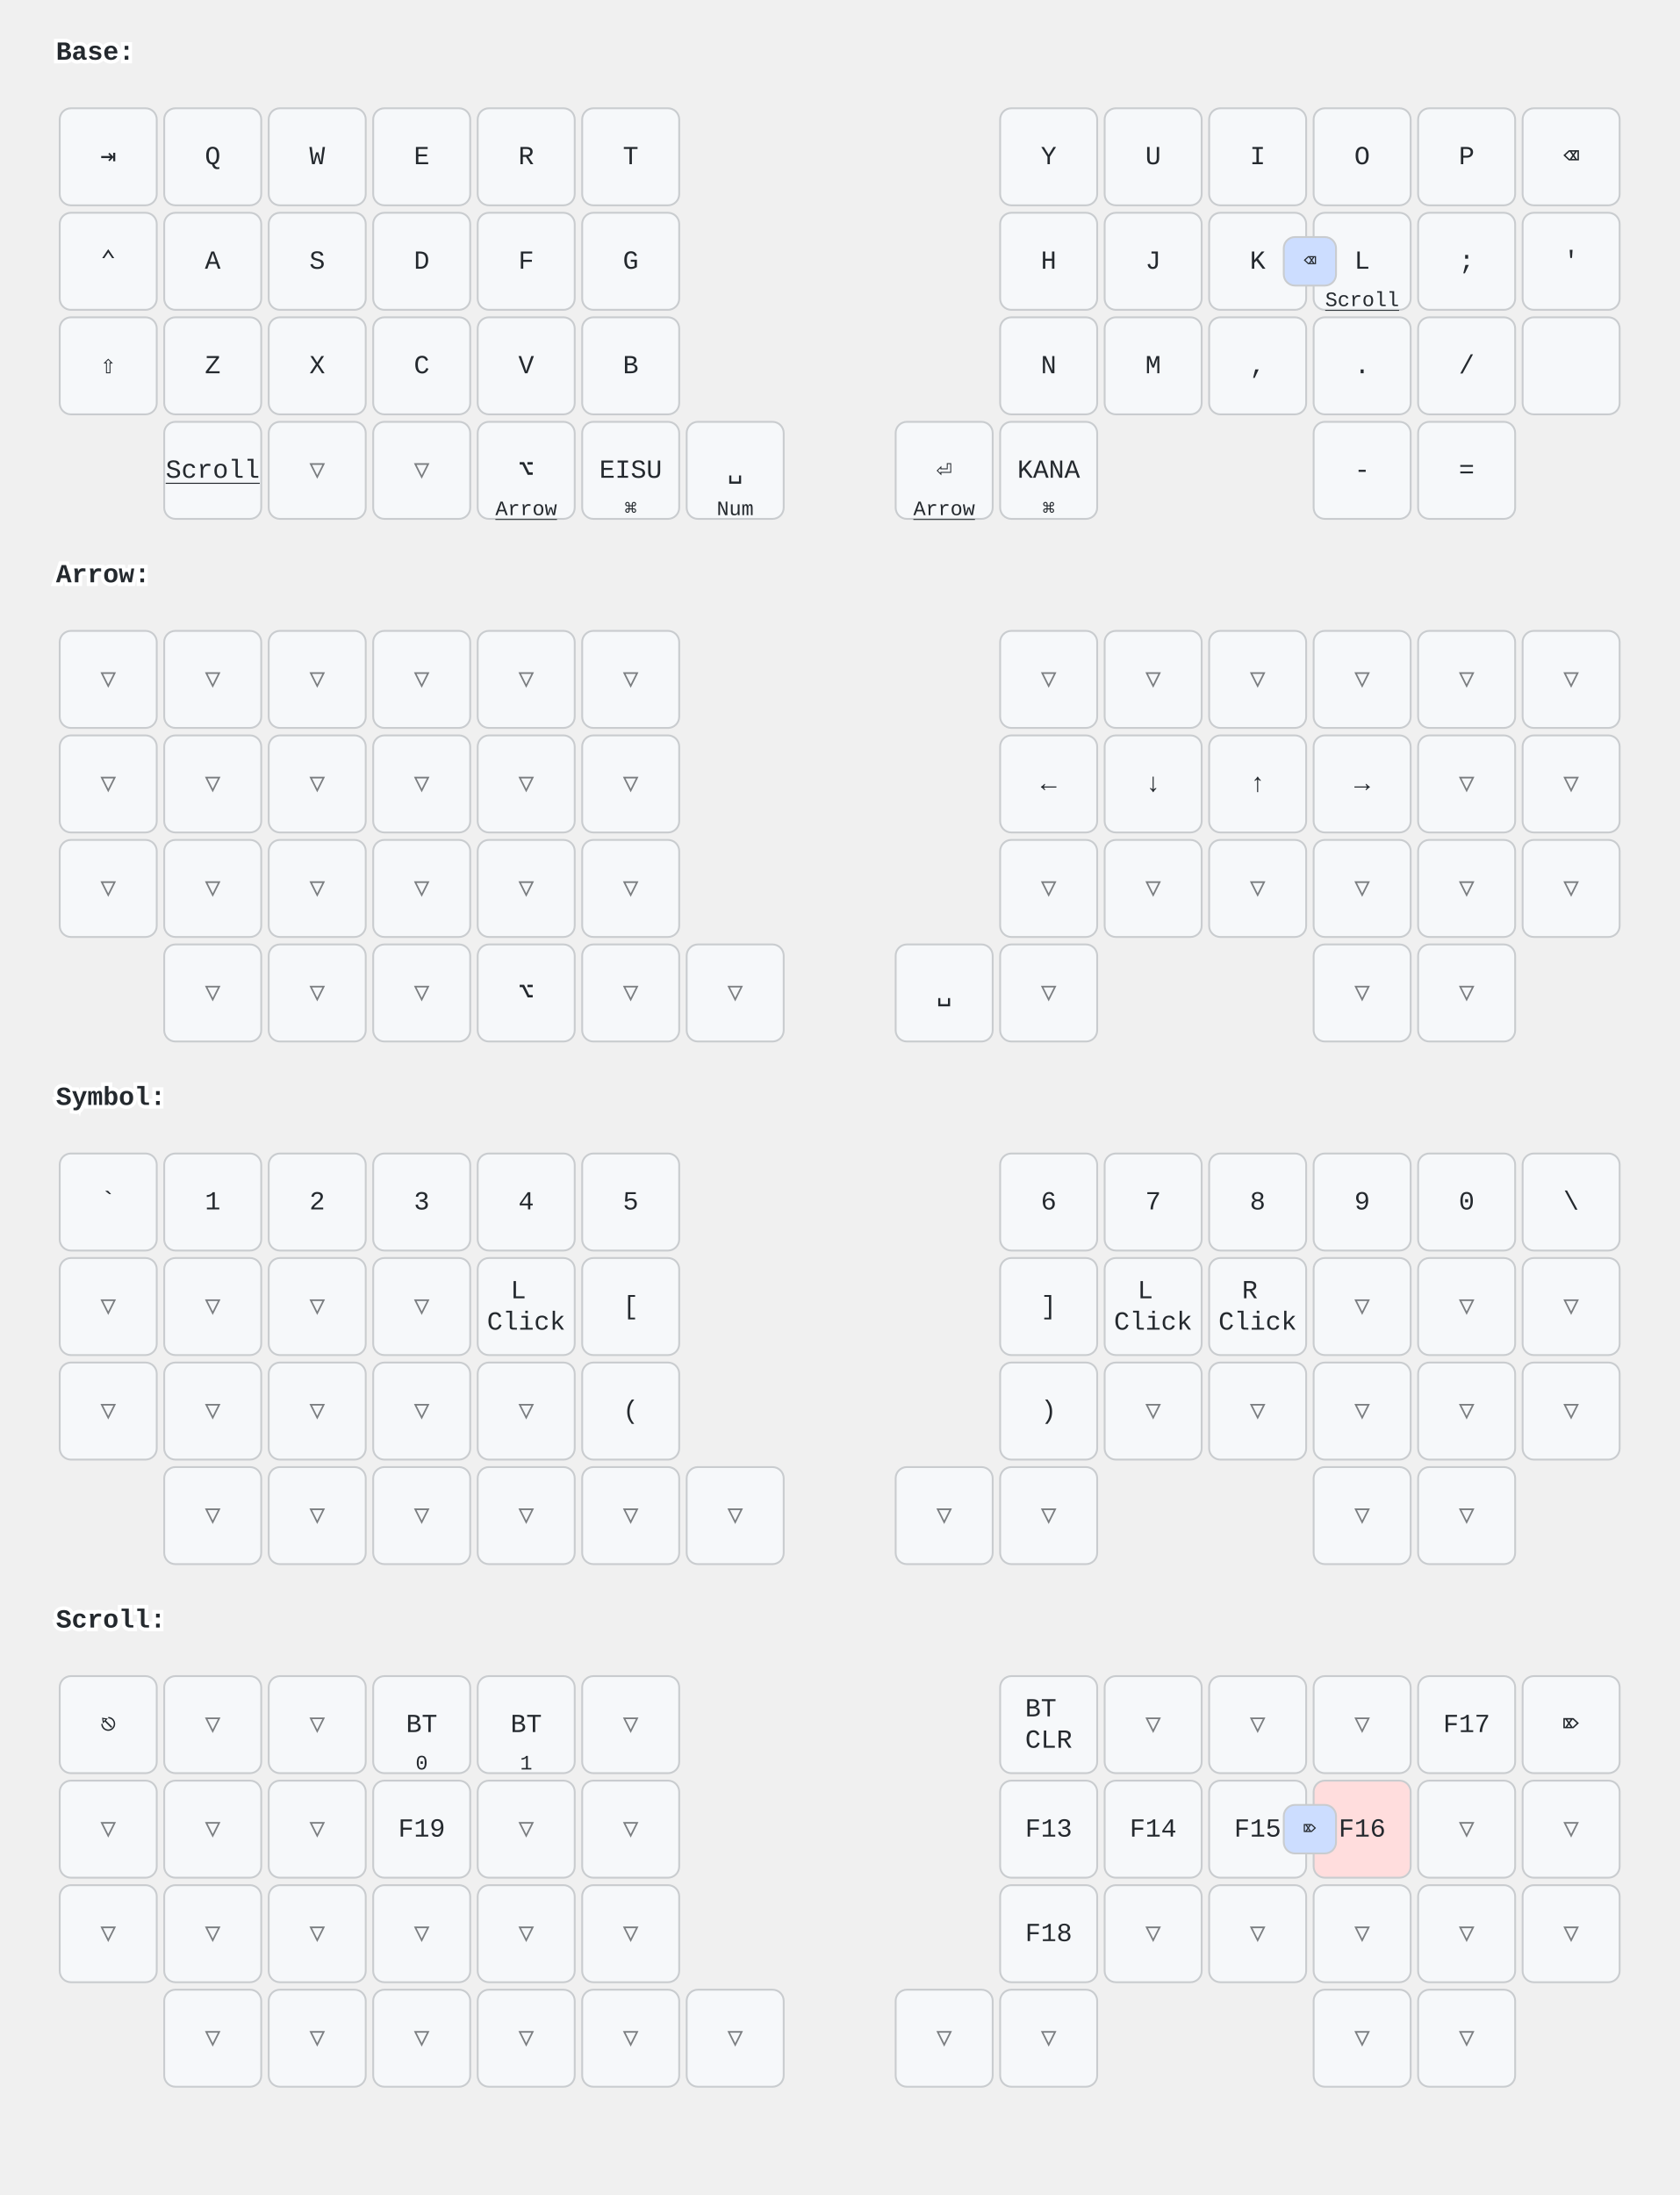
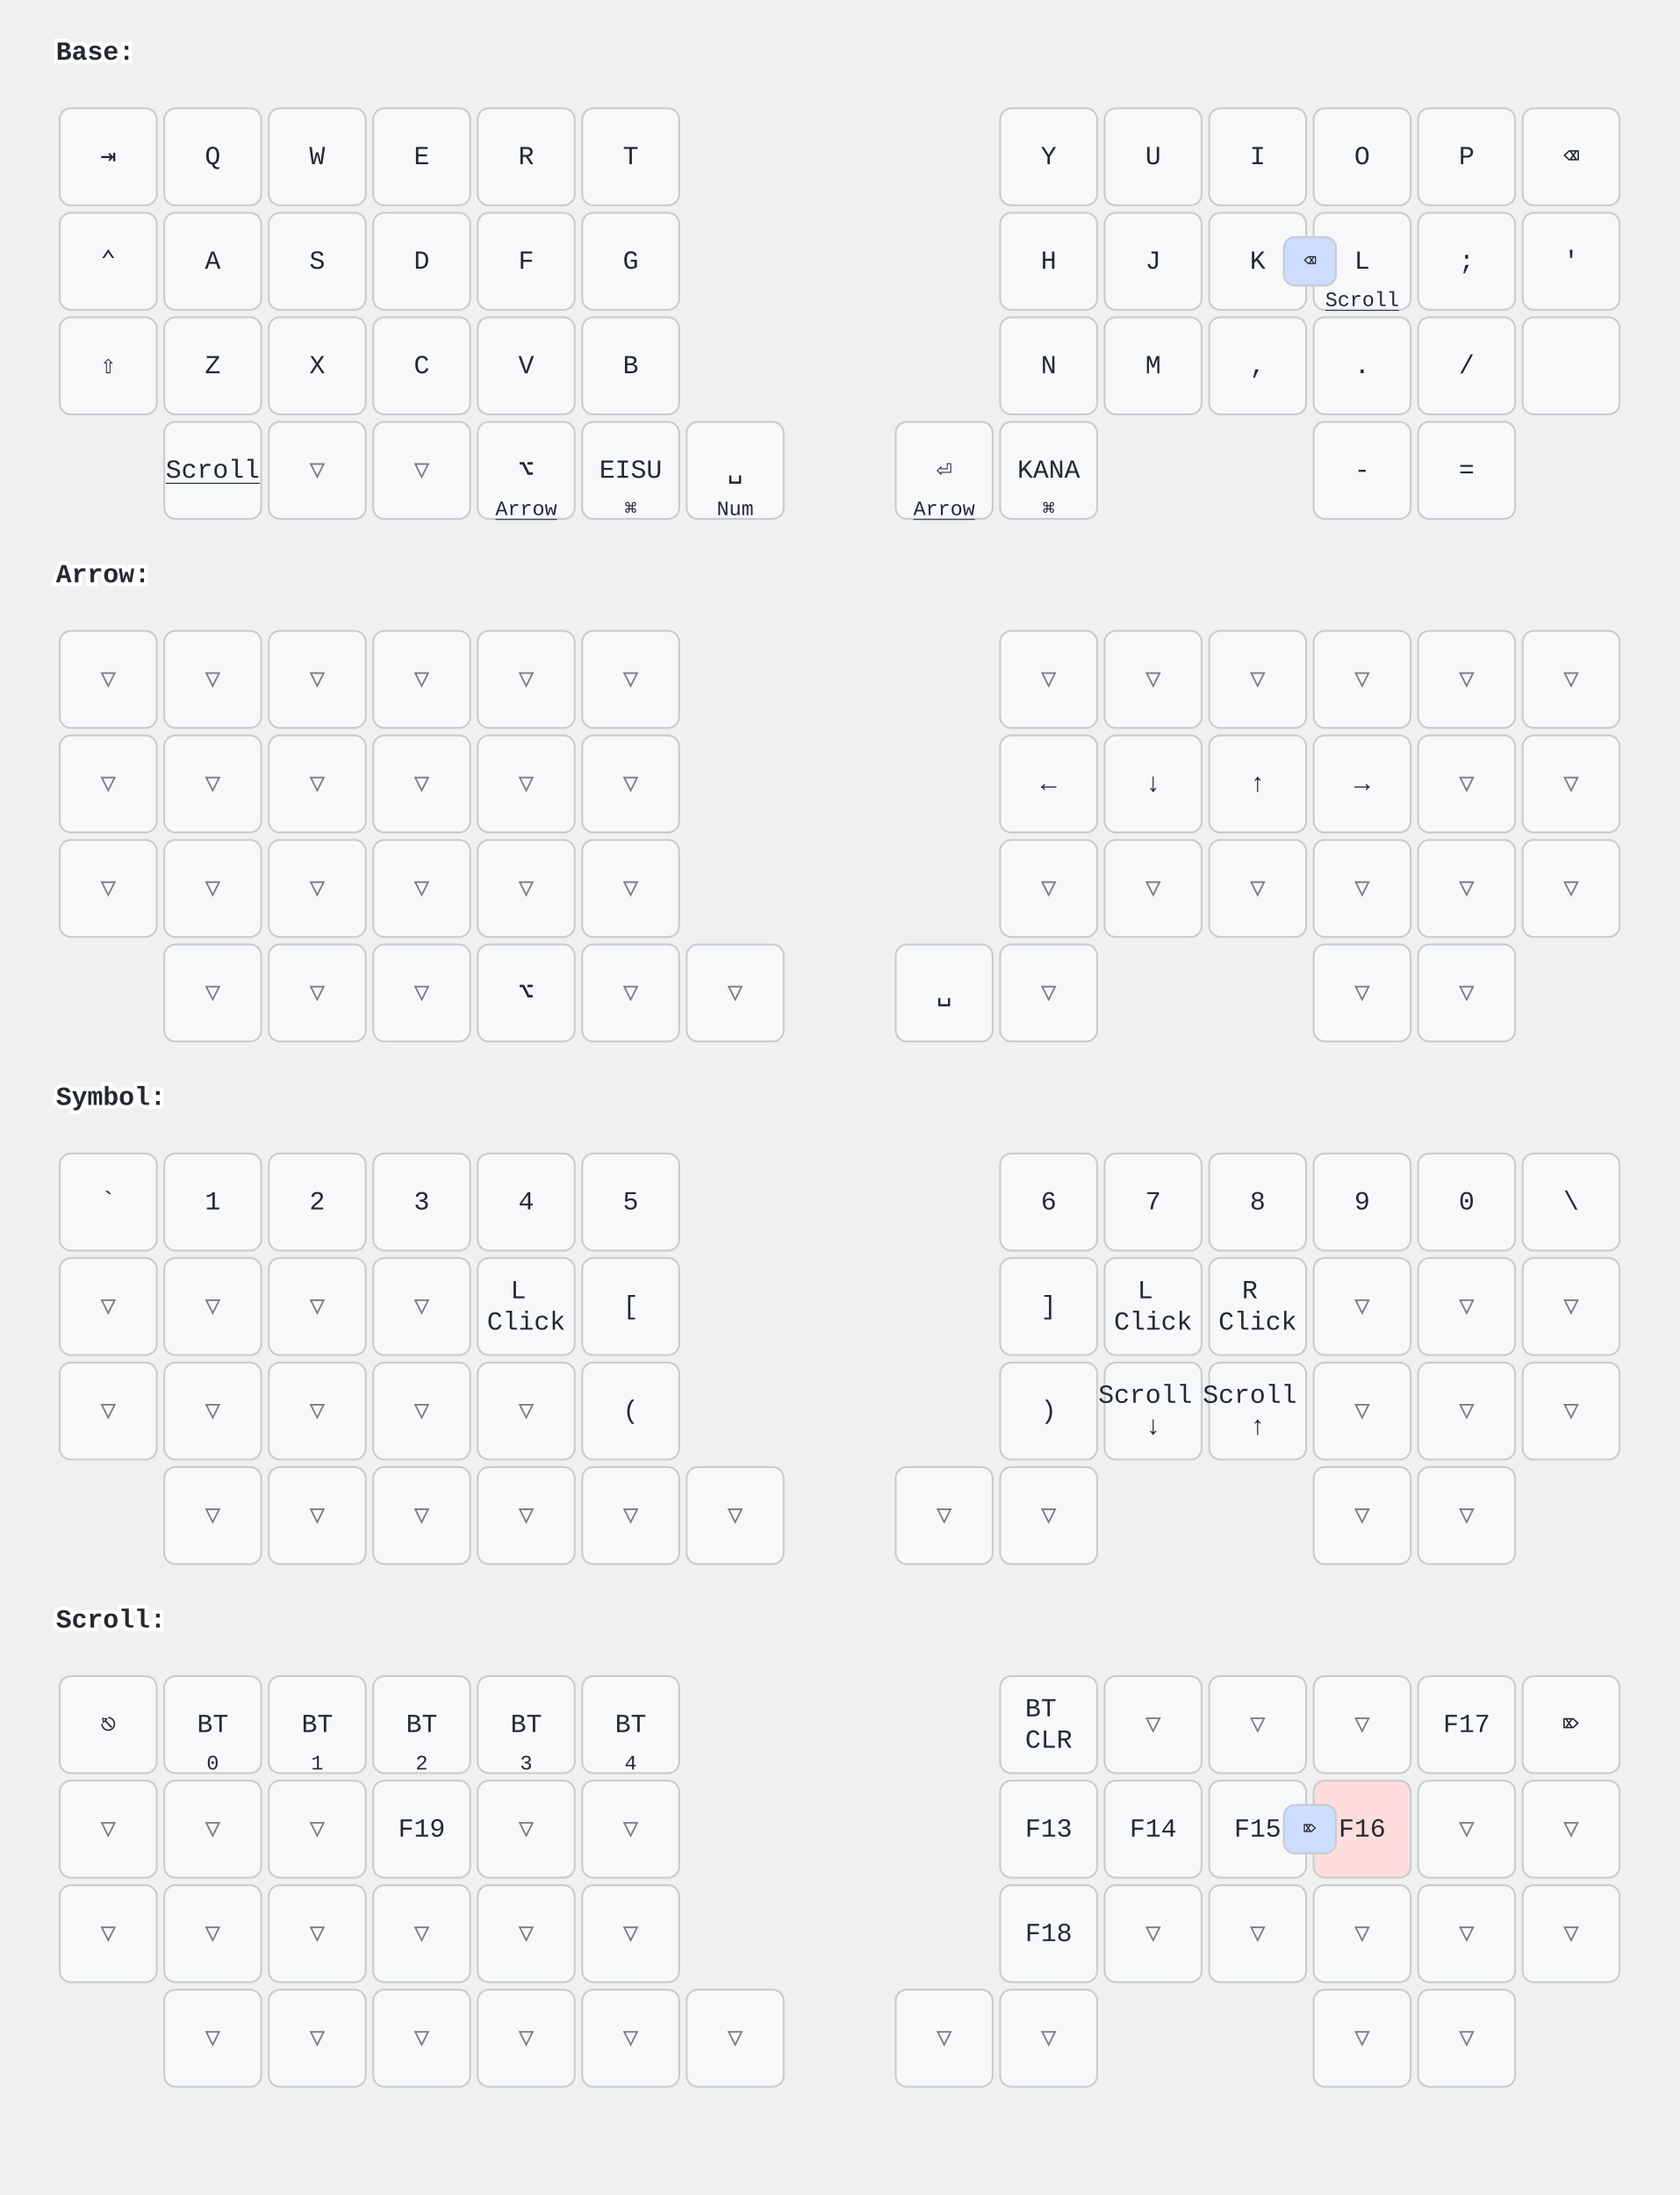
<svg xmlns="http://www.w3.org/2000/svg" width="900" height="1176" viewBox="0 0 900 1176" class="keymap">
  <style>/* inherit to force styles through use tags */
svg path {
    fill: inherit;
}

/* font and background color specifications */
svg.keymap {
    font-family: SFMono-Regular,Consolas,Liberation Mono,Menlo,monospace;
    font-size: 14px;
    font-kerning: normal;
    text-rendering: optimizeLegibility;
    fill: #24292e;
}

/* default key styling */
rect.key {
    fill: #f6f8fa;
}

rect.key, rect.combo {
    stroke: #c9cccf;
    stroke-width: 1;
}

/* default key side styling, only used is draw_key_sides is set */
rect.side {
    filter: brightness(90%);
}

/* color accent for combo boxes */
rect.combo, rect.combo-separate {
    fill: #cdf;
}

/* color accent for held keys */
rect.held, rect.combo.held {
    fill: #fdd;
}

/* color accent for ghost (optional) keys */
rect.ghost, rect.combo.ghost {
    stroke-dasharray: 4, 4;
    stroke-width: 2;
}

text {
    text-anchor: middle;
    dominant-baseline: middle;
}

/* styling for layer labels */
text.label {
    font-weight: bold;
    text-anchor: start;
    stroke: white;
    stroke-width: 4;
    paint-order: stroke;
}

/* styling for optional footer */
text.footer {
    text-anchor: end;
    dominant-baseline: auto;
    stroke: white;
    stroke-width: 4;
    paint-order: stroke;
}

/* styling for combo tap, and key non-tap label text */
text.combo, text.hold, text.shifted, text.left, text.right, text.tl, text.tr, text.bl, text.br {
    font-size: 11px;
}

text.hold, text.bl, text.br {
    text-anchor: middle;
    dominant-baseline: auto;
}

text.shifted, text.tl, text.tr {
    text-anchor: middle;
    dominant-baseline: hanging;
}

text.left, text.tl, text.bl {
    text-anchor: start;
}

text.right, text.tr, text.br {
    text-anchor: end;
}

text.layer-activator {
    text-decoration: underline;
}

/* styling for hold/shifted label text in combo box */
text.combo.hold, text.combo.shifted, text.combo.left, text.combo.right {
    font-size: 8px;
}

/* lighter symbol for transparent keys */
text.trans {
    fill: #7b7e81;
}

/* styling for combo dendrons */
path.combo {
    stroke-width: 1;
    stroke: gray;
    fill: none;
}

/* Start Tabler Icons Cleanup */
/* cannot use height/width with glyphs */
.icon-tabler &gt; path {
    fill: inherit;
    stroke: inherit;
    stroke-width: 2;
}
/* hide tabler's default box */
.icon-tabler &gt; path[stroke="none"][fill="none"] {
    visibility: hidden;
}
/* End Tabler Icons Cleanup */

@media (prefers-color-scheme: dark) {
svg.keymap { fill: #d1d6db; }
rect.key { fill: #3f4750; }
rect.key, rect.combo { stroke: #60666c; }
rect.combo, rect.combo-separate { fill: #1f3d7a; }
rect.held, rect.combo.held { fill: #854747; }
text.label, text.footer { stroke: black; }
text.trans { fill: #7e8184; }
path.combo { stroke: #7f7f7f; }

}</style>
  <g transform="translate(30, 0)" class="layer-Base">
    <text x="0" y="28" class="label" id="Base">Base:</text>
    <g transform="translate(0, 56)">
      <g transform="translate(28, 28)" class="key keypos-0">
        <rect rx="6" ry="6" x="-26" y="-26" width="52" height="52" class="key" />
        <text x="0" y="0" class="key tap">⇥</text>
      </g>
      <g transform="translate(84, 28)" class="key keypos-1">
        <rect rx="6" ry="6" x="-26" y="-26" width="52" height="52" class="key" />
        <text x="0" y="0" class="key tap">Q</text>
      </g>
      <g transform="translate(140, 28)" class="key keypos-2">
        <rect rx="6" ry="6" x="-26" y="-26" width="52" height="52" class="key" />
        <text x="0" y="0" class="key tap">W</text>
      </g>
      <g transform="translate(196, 28)" class="key keypos-3">
        <rect rx="6" ry="6" x="-26" y="-26" width="52" height="52" class="key" />
        <text x="0" y="0" class="key tap">E</text>
      </g>
      <g transform="translate(252, 28)" class="key keypos-4">
        <rect rx="6" ry="6" x="-26" y="-26" width="52" height="52" class="key" />
        <text x="0" y="0" class="key tap">R</text>
      </g>
      <g transform="translate(308, 28)" class="key keypos-5">
        <rect rx="6" ry="6" x="-26" y="-26" width="52" height="52" class="key" />
        <text x="0" y="0" class="key tap">T</text>
      </g>
      <g transform="translate(532, 28)" class="key keypos-6">
        <rect rx="6" ry="6" x="-26" y="-26" width="52" height="52" class="key" />
        <text x="0" y="0" class="key tap">Y</text>
      </g>
      <g transform="translate(588, 28)" class="key keypos-7">
        <rect rx="6" ry="6" x="-26" y="-26" width="52" height="52" class="key" />
        <text x="0" y="0" class="key tap">U</text>
      </g>
      <g transform="translate(644, 28)" class="key keypos-8">
        <rect rx="6" ry="6" x="-26" y="-26" width="52" height="52" class="key" />
        <text x="0" y="0" class="key tap">I</text>
      </g>
      <g transform="translate(700, 28)" class="key keypos-9">
        <rect rx="6" ry="6" x="-26" y="-26" width="52" height="52" class="key" />
        <text x="0" y="0" class="key tap">O</text>
      </g>
      <g transform="translate(756, 28)" class="key keypos-10">
        <rect rx="6" ry="6" x="-26" y="-26" width="52" height="52" class="key" />
        <text x="0" y="0" class="key tap">P</text>
      </g>
      <g transform="translate(812, 28)" class="key keypos-11">
        <rect rx="6" ry="6" x="-26" y="-26" width="52" height="52" class="key" />
        <text x="0" y="0" class="key tap">⌫</text>
      </g>
      <g transform="translate(28, 84)" class="key keypos-12">
        <rect rx="6" ry="6" x="-26" y="-26" width="52" height="52" class="key" />
        <text x="0" y="0" class="key tap">⌃</text>
      </g>
      <g transform="translate(84, 84)" class="key keypos-13">
        <rect rx="6" ry="6" x="-26" y="-26" width="52" height="52" class="key" />
        <text x="0" y="0" class="key tap">A</text>
      </g>
      <g transform="translate(140, 84)" class="key keypos-14">
        <rect rx="6" ry="6" x="-26" y="-26" width="52" height="52" class="key" />
        <text x="0" y="0" class="key tap">S</text>
      </g>
      <g transform="translate(196, 84)" class="key keypos-15">
        <rect rx="6" ry="6" x="-26" y="-26" width="52" height="52" class="key" />
        <text x="0" y="0" class="key tap">D</text>
      </g>
      <g transform="translate(252, 84)" class="key keypos-16">
        <rect rx="6" ry="6" x="-26" y="-26" width="52" height="52" class="key" />
        <text x="0" y="0" class="key tap">F</text>
      </g>
      <g transform="translate(308, 84)" class="key keypos-17">
        <rect rx="6" ry="6" x="-26" y="-26" width="52" height="52" class="key" />
        <text x="0" y="0" class="key tap">G</text>
      </g>
      <g transform="translate(532, 84)" class="key keypos-18">
        <rect rx="6" ry="6" x="-26" y="-26" width="52" height="52" class="key" />
        <text x="0" y="0" class="key tap">H</text>
      </g>
      <g transform="translate(588, 84)" class="key keypos-19">
        <rect rx="6" ry="6" x="-26" y="-26" width="52" height="52" class="key" />
        <text x="0" y="0" class="key tap">J</text>
      </g>
      <g transform="translate(644, 84)" class="key keypos-20">
        <rect rx="6" ry="6" x="-26" y="-26" width="52" height="52" class="key" />
        <text x="0" y="0" class="key tap">K</text>
      </g>
      <g transform="translate(700, 84)" class="key keypos-21">
        <rect rx="6" ry="6" x="-26" y="-26" width="52" height="52" class="key" />
        <text x="0" y="0" class="key tap">L</text>
        <a href="#Scroll">
          <text x="0" y="24" class="key hold layer-activator">Scroll</text>
        </a>
      </g>
      <g transform="translate(756, 84)" class="key keypos-22">
        <rect rx="6" ry="6" x="-26" y="-26" width="52" height="52" class="key" />
        <text x="0" y="0" class="key tap">;</text>
      </g>
      <g transform="translate(812, 84)" class="key keypos-23">
        <rect rx="6" ry="6" x="-26" y="-26" width="52" height="52" class="key" />
        <text x="0" y="0" class="key tap">'</text>
      </g>
      <g transform="translate(28, 140)" class="key keypos-24">
        <rect rx="6" ry="6" x="-26" y="-26" width="52" height="52" class="key" />
        <text x="0" y="0" class="key tap">⇧</text>
      </g>
      <g transform="translate(84, 140)" class="key keypos-25">
        <rect rx="6" ry="6" x="-26" y="-26" width="52" height="52" class="key" />
        <text x="0" y="0" class="key tap">Z</text>
      </g>
      <g transform="translate(140, 140)" class="key keypos-26">
        <rect rx="6" ry="6" x="-26" y="-26" width="52" height="52" class="key" />
        <text x="0" y="0" class="key tap">X</text>
      </g>
      <g transform="translate(196, 140)" class="key keypos-27">
        <rect rx="6" ry="6" x="-26" y="-26" width="52" height="52" class="key" />
        <text x="0" y="0" class="key tap">C</text>
      </g>
      <g transform="translate(252, 140)" class="key keypos-28">
        <rect rx="6" ry="6" x="-26" y="-26" width="52" height="52" class="key" />
        <text x="0" y="0" class="key tap">V</text>
      </g>
      <g transform="translate(308, 140)" class="key keypos-29">
        <rect rx="6" ry="6" x="-26" y="-26" width="52" height="52" class="key" />
        <text x="0" y="0" class="key tap">B</text>
      </g>
      <g transform="translate(532, 140)" class="key keypos-30">
        <rect rx="6" ry="6" x="-26" y="-26" width="52" height="52" class="key" />
        <text x="0" y="0" class="key tap">N</text>
      </g>
      <g transform="translate(588, 140)" class="key keypos-31">
        <rect rx="6" ry="6" x="-26" y="-26" width="52" height="52" class="key" />
        <text x="0" y="0" class="key tap">M</text>
      </g>
      <g transform="translate(644, 140)" class="key keypos-32">
        <rect rx="6" ry="6" x="-26" y="-26" width="52" height="52" class="key" />
        <text x="0" y="0" class="key tap">,</text>
      </g>
      <g transform="translate(700, 140)" class="key keypos-33">
        <rect rx="6" ry="6" x="-26" y="-26" width="52" height="52" class="key" />
        <text x="0" y="0" class="key tap">.</text>
      </g>
      <g transform="translate(756, 140)" class="key keypos-34">
        <rect rx="6" ry="6" x="-26" y="-26" width="52" height="52" class="key" />
        <text x="0" y="0" class="key tap">/</text>
      </g>
      <g transform="translate(812, 140)" class="key keypos-35">
        <rect rx="6" ry="6" x="-26" y="-26" width="52" height="52" class="key" />
      </g>
      <g transform="translate(84, 196)" class="key keypos-36">
        <rect rx="6" ry="6" x="-26" y="-26" width="52" height="52" class="key" />
        <a href="#Scroll">
          <text x="0" y="0" class="key tap layer-activator">Scroll</text>
        </a>
      </g>
      <g transform="translate(140, 196)" class="key trans keypos-37">
        <rect rx="6" ry="6" x="-26" y="-26" width="52" height="52" class="key trans" />
        <text x="0" y="0" class="key trans tap">▽</text>
      </g>
      <g transform="translate(196, 196)" class="key trans keypos-38">
        <rect rx="6" ry="6" x="-26" y="-26" width="52" height="52" class="key trans" />
        <text x="0" y="0" class="key trans tap">▽</text>
      </g>
      <g transform="translate(252, 196)" class="key keypos-39">
        <rect rx="6" ry="6" x="-26" y="-26" width="52" height="52" class="key" />
        <text x="0" y="0" class="key tap">⌥</text>
        <a href="#Arrow">
          <text x="0" y="24" class="key hold layer-activator">Arrow</text>
        </a>
      </g>
      <g transform="translate(308, 196)" class="key keypos-40">
        <rect rx="6" ry="6" x="-26" y="-26" width="52" height="52" class="key" />
        <text x="0" y="0" class="key tap">EISU</text>
        <text x="0" y="24" class="key hold">⌘</text>
      </g>
      <g transform="translate(364, 196)" class="key keypos-41">
        <rect rx="6" ry="6" x="-26" y="-26" width="52" height="52" class="key" />
        <text x="0" y="0" class="key tap">␣</text>
        <text x="0" y="24" class="key hold">Num</text>
      </g>
      <g transform="translate(476, 196)" class="key keypos-42">
        <rect rx="6" ry="6" x="-26" y="-26" width="52" height="52" class="key" />
        <text x="0" y="0" class="key tap">⏎</text>
        <a href="#Arrow">
          <text x="0" y="24" class="key hold layer-activator">Arrow</text>
        </a>
      </g>
      <g transform="translate(532, 196)" class="key keypos-43">
        <rect rx="6" ry="6" x="-26" y="-26" width="52" height="52" class="key" />
        <text x="0" y="0" class="key tap">KANA</text>
        <text x="0" y="24" class="key hold">⌘</text>
      </g>
      <g transform="translate(700, 196)" class="key keypos-44">
        <rect rx="6" ry="6" x="-26" y="-26" width="52" height="52" class="key" />
        <text x="0" y="0" class="key tap">-</text>
      </g>
      <g transform="translate(756, 196)" class="key keypos-45">
        <rect rx="6" ry="6" x="-26" y="-26" width="52" height="52" class="key" />
        <text x="0" y="0" class="key tap">=</text>
      </g>
      <g class="combo combopos-0">
        <rect rx="6" ry="6" x="658" y="71" width="28" height="26" class="combo" />
        <text x="672" y="84" class="combo tap">⌫</text>
      </g>
    </g>
  </g>
  <g transform="translate(30, 280)" class="layer-Arrow">
    <text x="0" y="28" class="label" id="Arrow">Arrow:</text>
    <g transform="translate(0, 56)">
      <g transform="translate(28, 28)" class="key trans keypos-0">
        <rect rx="6" ry="6" x="-26" y="-26" width="52" height="52" class="key trans" />
        <text x="0" y="0" class="key trans tap">▽</text>
      </g>
      <g transform="translate(84, 28)" class="key trans keypos-1">
        <rect rx="6" ry="6" x="-26" y="-26" width="52" height="52" class="key trans" />
        <text x="0" y="0" class="key trans tap">▽</text>
      </g>
      <g transform="translate(140, 28)" class="key trans keypos-2">
        <rect rx="6" ry="6" x="-26" y="-26" width="52" height="52" class="key trans" />
        <text x="0" y="0" class="key trans tap">▽</text>
      </g>
      <g transform="translate(196, 28)" class="key trans keypos-3">
        <rect rx="6" ry="6" x="-26" y="-26" width="52" height="52" class="key trans" />
        <text x="0" y="0" class="key trans tap">▽</text>
      </g>
      <g transform="translate(252, 28)" class="key trans keypos-4">
        <rect rx="6" ry="6" x="-26" y="-26" width="52" height="52" class="key trans" />
        <text x="0" y="0" class="key trans tap">▽</text>
      </g>
      <g transform="translate(308, 28)" class="key trans keypos-5">
        <rect rx="6" ry="6" x="-26" y="-26" width="52" height="52" class="key trans" />
        <text x="0" y="0" class="key trans tap">▽</text>
      </g>
      <g transform="translate(532, 28)" class="key trans keypos-6">
        <rect rx="6" ry="6" x="-26" y="-26" width="52" height="52" class="key trans" />
        <text x="0" y="0" class="key trans tap">▽</text>
      </g>
      <g transform="translate(588, 28)" class="key trans keypos-7">
        <rect rx="6" ry="6" x="-26" y="-26" width="52" height="52" class="key trans" />
        <text x="0" y="0" class="key trans tap">▽</text>
      </g>
      <g transform="translate(644, 28)" class="key trans keypos-8">
        <rect rx="6" ry="6" x="-26" y="-26" width="52" height="52" class="key trans" />
        <text x="0" y="0" class="key trans tap">▽</text>
      </g>
      <g transform="translate(700, 28)" class="key trans keypos-9">
        <rect rx="6" ry="6" x="-26" y="-26" width="52" height="52" class="key trans" />
        <text x="0" y="0" class="key trans tap">▽</text>
      </g>
      <g transform="translate(756, 28)" class="key trans keypos-10">
        <rect rx="6" ry="6" x="-26" y="-26" width="52" height="52" class="key trans" />
        <text x="0" y="0" class="key trans tap">▽</text>
      </g>
      <g transform="translate(812, 28)" class="key trans keypos-11">
        <rect rx="6" ry="6" x="-26" y="-26" width="52" height="52" class="key trans" />
        <text x="0" y="0" class="key trans tap">▽</text>
      </g>
      <g transform="translate(28, 84)" class="key trans keypos-12">
        <rect rx="6" ry="6" x="-26" y="-26" width="52" height="52" class="key trans" />
        <text x="0" y="0" class="key trans tap">▽</text>
      </g>
      <g transform="translate(84, 84)" class="key trans keypos-13">
        <rect rx="6" ry="6" x="-26" y="-26" width="52" height="52" class="key trans" />
        <text x="0" y="0" class="key trans tap">▽</text>
      </g>
      <g transform="translate(140, 84)" class="key trans keypos-14">
        <rect rx="6" ry="6" x="-26" y="-26" width="52" height="52" class="key trans" />
        <text x="0" y="0" class="key trans tap">▽</text>
      </g>
      <g transform="translate(196, 84)" class="key trans keypos-15">
        <rect rx="6" ry="6" x="-26" y="-26" width="52" height="52" class="key trans" />
        <text x="0" y="0" class="key trans tap">▽</text>
      </g>
      <g transform="translate(252, 84)" class="key trans keypos-16">
        <rect rx="6" ry="6" x="-26" y="-26" width="52" height="52" class="key trans" />
        <text x="0" y="0" class="key trans tap">▽</text>
      </g>
      <g transform="translate(308, 84)" class="key trans keypos-17">
        <rect rx="6" ry="6" x="-26" y="-26" width="52" height="52" class="key trans" />
        <text x="0" y="0" class="key trans tap">▽</text>
      </g>
      <g transform="translate(532, 84)" class="key keypos-18">
        <rect rx="6" ry="6" x="-26" y="-26" width="52" height="52" class="key" />
        <text x="0" y="0" class="key tap">←</text>
      </g>
      <g transform="translate(588, 84)" class="key keypos-19">
        <rect rx="6" ry="6" x="-26" y="-26" width="52" height="52" class="key" />
        <text x="0" y="0" class="key tap">↓</text>
      </g>
      <g transform="translate(644, 84)" class="key keypos-20">
        <rect rx="6" ry="6" x="-26" y="-26" width="52" height="52" class="key" />
        <text x="0" y="0" class="key tap">↑</text>
      </g>
      <g transform="translate(700, 84)" class="key keypos-21">
        <rect rx="6" ry="6" x="-26" y="-26" width="52" height="52" class="key" />
        <text x="0" y="0" class="key tap">→</text>
      </g>
      <g transform="translate(756, 84)" class="key trans keypos-22">
        <rect rx="6" ry="6" x="-26" y="-26" width="52" height="52" class="key trans" />
        <text x="0" y="0" class="key trans tap">▽</text>
      </g>
      <g transform="translate(812, 84)" class="key trans keypos-23">
        <rect rx="6" ry="6" x="-26" y="-26" width="52" height="52" class="key trans" />
        <text x="0" y="0" class="key trans tap">▽</text>
      </g>
      <g transform="translate(28, 140)" class="key trans keypos-24">
        <rect rx="6" ry="6" x="-26" y="-26" width="52" height="52" class="key trans" />
        <text x="0" y="0" class="key trans tap">▽</text>
      </g>
      <g transform="translate(84, 140)" class="key trans keypos-25">
        <rect rx="6" ry="6" x="-26" y="-26" width="52" height="52" class="key trans" />
        <text x="0" y="0" class="key trans tap">▽</text>
      </g>
      <g transform="translate(140, 140)" class="key trans keypos-26">
        <rect rx="6" ry="6" x="-26" y="-26" width="52" height="52" class="key trans" />
        <text x="0" y="0" class="key trans tap">▽</text>
      </g>
      <g transform="translate(196, 140)" class="key trans keypos-27">
        <rect rx="6" ry="6" x="-26" y="-26" width="52" height="52" class="key trans" />
        <text x="0" y="0" class="key trans tap">▽</text>
      </g>
      <g transform="translate(252, 140)" class="key trans keypos-28">
        <rect rx="6" ry="6" x="-26" y="-26" width="52" height="52" class="key trans" />
        <text x="0" y="0" class="key trans tap">▽</text>
      </g>
      <g transform="translate(308, 140)" class="key trans keypos-29">
        <rect rx="6" ry="6" x="-26" y="-26" width="52" height="52" class="key trans" />
        <text x="0" y="0" class="key trans tap">▽</text>
      </g>
      <g transform="translate(532, 140)" class="key trans keypos-30">
        <rect rx="6" ry="6" x="-26" y="-26" width="52" height="52" class="key trans" />
        <text x="0" y="0" class="key trans tap">▽</text>
      </g>
      <g transform="translate(588, 140)" class="key trans keypos-31">
        <rect rx="6" ry="6" x="-26" y="-26" width="52" height="52" class="key trans" />
        <text x="0" y="0" class="key trans tap">▽</text>
      </g>
      <g transform="translate(644, 140)" class="key trans keypos-32">
        <rect rx="6" ry="6" x="-26" y="-26" width="52" height="52" class="key trans" />
        <text x="0" y="0" class="key trans tap">▽</text>
      </g>
      <g transform="translate(700, 140)" class="key trans keypos-33">
        <rect rx="6" ry="6" x="-26" y="-26" width="52" height="52" class="key trans" />
        <text x="0" y="0" class="key trans tap">▽</text>
      </g>
      <g transform="translate(756, 140)" class="key trans keypos-34">
        <rect rx="6" ry="6" x="-26" y="-26" width="52" height="52" class="key trans" />
        <text x="0" y="0" class="key trans tap">▽</text>
      </g>
      <g transform="translate(812, 140)" class="key trans keypos-35">
        <rect rx="6" ry="6" x="-26" y="-26" width="52" height="52" class="key trans" />
        <text x="0" y="0" class="key trans tap">▽</text>
      </g>
      <g transform="translate(84, 196)" class="key trans keypos-36">
        <rect rx="6" ry="6" x="-26" y="-26" width="52" height="52" class="key trans" />
        <text x="0" y="0" class="key trans tap">▽</text>
      </g>
      <g transform="translate(140, 196)" class="key trans keypos-37">
        <rect rx="6" ry="6" x="-26" y="-26" width="52" height="52" class="key trans" />
        <text x="0" y="0" class="key trans tap">▽</text>
      </g>
      <g transform="translate(196, 196)" class="key trans keypos-38">
        <rect rx="6" ry="6" x="-26" y="-26" width="52" height="52" class="key trans" />
        <text x="0" y="0" class="key trans tap">▽</text>
      </g>
      <g transform="translate(252, 196)" class="key keypos-39">
        <rect rx="6" ry="6" x="-26" y="-26" width="52" height="52" class="key" />
        <text x="0" y="0" class="key tap">⌥</text>
      </g>
      <g transform="translate(308, 196)" class="key trans keypos-40">
        <rect rx="6" ry="6" x="-26" y="-26" width="52" height="52" class="key trans" />
        <text x="0" y="0" class="key trans tap">▽</text>
      </g>
      <g transform="translate(364, 196)" class="key trans keypos-41">
        <rect rx="6" ry="6" x="-26" y="-26" width="52" height="52" class="key trans" />
        <text x="0" y="0" class="key trans tap">▽</text>
      </g>
      <g transform="translate(476, 196)" class="key keypos-42">
        <rect rx="6" ry="6" x="-26" y="-26" width="52" height="52" class="key" />
        <text x="0" y="0" class="key tap">␣</text>
      </g>
      <g transform="translate(532, 196)" class="key trans keypos-43">
        <rect rx="6" ry="6" x="-26" y="-26" width="52" height="52" class="key trans" />
        <text x="0" y="0" class="key trans tap">▽</text>
      </g>
      <g transform="translate(700, 196)" class="key trans keypos-44">
        <rect rx="6" ry="6" x="-26" y="-26" width="52" height="52" class="key trans" />
        <text x="0" y="0" class="key trans tap">▽</text>
      </g>
      <g transform="translate(756, 196)" class="key trans keypos-45">
        <rect rx="6" ry="6" x="-26" y="-26" width="52" height="52" class="key trans" />
        <text x="0" y="0" class="key trans tap">▽</text>
      </g>
    </g>
  </g>
  <g transform="translate(30, 560)" class="layer-Symbol">
    <text x="0" y="28" class="label" id="Symbol">Symbol:</text>
    <g transform="translate(0, 56)">
      <g transform="translate(28, 28)" class="key keypos-0">
        <rect rx="6" ry="6" x="-26" y="-26" width="52" height="52" class="key" />
        <text x="0" y="0" class="key tap">`</text>
      </g>
      <g transform="translate(84, 28)" class="key keypos-1">
        <rect rx="6" ry="6" x="-26" y="-26" width="52" height="52" class="key" />
        <text x="0" y="0" class="key tap">1</text>
      </g>
      <g transform="translate(140, 28)" class="key keypos-2">
        <rect rx="6" ry="6" x="-26" y="-26" width="52" height="52" class="key" />
        <text x="0" y="0" class="key tap">2</text>
      </g>
      <g transform="translate(196, 28)" class="key keypos-3">
        <rect rx="6" ry="6" x="-26" y="-26" width="52" height="52" class="key" />
        <text x="0" y="0" class="key tap">3</text>
      </g>
      <g transform="translate(252, 28)" class="key keypos-4">
        <rect rx="6" ry="6" x="-26" y="-26" width="52" height="52" class="key" />
        <text x="0" y="0" class="key tap">4</text>
      </g>
      <g transform="translate(308, 28)" class="key keypos-5">
        <rect rx="6" ry="6" x="-26" y="-26" width="52" height="52" class="key" />
        <text x="0" y="0" class="key tap">5</text>
      </g>
      <g transform="translate(532, 28)" class="key keypos-6">
        <rect rx="6" ry="6" x="-26" y="-26" width="52" height="52" class="key" />
        <text x="0" y="0" class="key tap">6</text>
      </g>
      <g transform="translate(588, 28)" class="key keypos-7">
        <rect rx="6" ry="6" x="-26" y="-26" width="52" height="52" class="key" />
        <text x="0" y="0" class="key tap">7</text>
      </g>
      <g transform="translate(644, 28)" class="key keypos-8">
        <rect rx="6" ry="6" x="-26" y="-26" width="52" height="52" class="key" />
        <text x="0" y="0" class="key tap">8</text>
      </g>
      <g transform="translate(700, 28)" class="key keypos-9">
        <rect rx="6" ry="6" x="-26" y="-26" width="52" height="52" class="key" />
        <text x="0" y="0" class="key tap">9</text>
      </g>
      <g transform="translate(756, 28)" class="key keypos-10">
        <rect rx="6" ry="6" x="-26" y="-26" width="52" height="52" class="key" />
        <text x="0" y="0" class="key tap">0</text>
      </g>
      <g transform="translate(812, 28)" class="key keypos-11">
        <rect rx="6" ry="6" x="-26" y="-26" width="52" height="52" class="key" />
        <text x="0" y="0" class="key tap">\</text>
      </g>
      <g transform="translate(28, 84)" class="key trans keypos-12">
        <rect rx="6" ry="6" x="-26" y="-26" width="52" height="52" class="key trans" />
        <text x="0" y="0" class="key trans tap">▽</text>
      </g>
      <g transform="translate(84, 84)" class="key trans keypos-13">
        <rect rx="6" ry="6" x="-26" y="-26" width="52" height="52" class="key trans" />
        <text x="0" y="0" class="key trans tap">▽</text>
      </g>
      <g transform="translate(140, 84)" class="key trans keypos-14">
        <rect rx="6" ry="6" x="-26" y="-26" width="52" height="52" class="key trans" />
        <text x="0" y="0" class="key trans tap">▽</text>
      </g>
      <g transform="translate(196, 84)" class="key trans keypos-15">
        <rect rx="6" ry="6" x="-26" y="-26" width="52" height="52" class="key trans" />
        <text x="0" y="0" class="key trans tap">▽</text>
      </g>
      <g transform="translate(252, 84)" class="key keypos-16">
        <rect rx="6" ry="6" x="-26" y="-26" width="52" height="52" class="key" />
        <text x="0" y="0" class="key tap">
          <tspan x="0" dy="-0.6em">L</tspan>
          <tspan x="0" dy="1.2em">Click</tspan>
        </text>
      </g>
      <g transform="translate(308, 84)" class="key keypos-17">
        <rect rx="6" ry="6" x="-26" y="-26" width="52" height="52" class="key" />
        <text x="0" y="0" class="key tap">[</text>
      </g>
      <g transform="translate(532, 84)" class="key keypos-18">
        <rect rx="6" ry="6" x="-26" y="-26" width="52" height="52" class="key" />
        <text x="0" y="0" class="key tap">]</text>
      </g>
      <g transform="translate(588, 84)" class="key keypos-19">
        <rect rx="6" ry="6" x="-26" y="-26" width="52" height="52" class="key" />
        <text x="0" y="0" class="key tap">
          <tspan x="0" dy="-0.6em">L</tspan>
          <tspan x="0" dy="1.2em">Click</tspan>
        </text>
      </g>
      <g transform="translate(644, 84)" class="key keypos-20">
        <rect rx="6" ry="6" x="-26" y="-26" width="52" height="52" class="key" />
        <text x="0" y="0" class="key tap">
          <tspan x="0" dy="-0.6em">R</tspan>
          <tspan x="0" dy="1.2em">Click</tspan>
        </text>
      </g>
      <g transform="translate(700, 84)" class="key trans keypos-21">
        <rect rx="6" ry="6" x="-26" y="-26" width="52" height="52" class="key trans" />
        <text x="0" y="0" class="key trans tap">▽</text>
      </g>
      <g transform="translate(756, 84)" class="key trans keypos-22">
        <rect rx="6" ry="6" x="-26" y="-26" width="52" height="52" class="key trans" />
        <text x="0" y="0" class="key trans tap">▽</text>
      </g>
      <g transform="translate(812, 84)" class="key trans keypos-23">
        <rect rx="6" ry="6" x="-26" y="-26" width="52" height="52" class="key trans" />
        <text x="0" y="0" class="key trans tap">▽</text>
      </g>
      <g transform="translate(28, 140)" class="key trans keypos-24">
        <rect rx="6" ry="6" x="-26" y="-26" width="52" height="52" class="key trans" />
        <text x="0" y="0" class="key trans tap">▽</text>
      </g>
      <g transform="translate(84, 140)" class="key trans keypos-25">
        <rect rx="6" ry="6" x="-26" y="-26" width="52" height="52" class="key trans" />
        <text x="0" y="0" class="key trans tap">▽</text>
      </g>
      <g transform="translate(140, 140)" class="key trans keypos-26">
        <rect rx="6" ry="6" x="-26" y="-26" width="52" height="52" class="key trans" />
        <text x="0" y="0" class="key trans tap">▽</text>
      </g>
      <g transform="translate(196, 140)" class="key trans keypos-27">
        <rect rx="6" ry="6" x="-26" y="-26" width="52" height="52" class="key trans" />
        <text x="0" y="0" class="key trans tap">▽</text>
      </g>
      <g transform="translate(252, 140)" class="key trans keypos-28">
        <rect rx="6" ry="6" x="-26" y="-26" width="52" height="52" class="key trans" />
        <text x="0" y="0" class="key trans tap">▽</text>
      </g>
      <g transform="translate(308, 140)" class="key keypos-29">
        <rect rx="6" ry="6" x="-26" y="-26" width="52" height="52" class="key" />
        <text x="0" y="0" class="key tap">(</text>
      </g>
      <g transform="translate(532, 140)" class="key keypos-30">
        <rect rx="6" ry="6" x="-26" y="-26" width="52" height="52" class="key" />
        <text x="0" y="0" class="key tap">)</text>
      </g>
-       <g transform="translate(588, 140)" class="key trans keypos-31">
-         <rect rx="6" ry="6" x="-26" y="-26" width="52" height="52" class="key trans" />
-         <text x="0" y="0" class="key trans tap">▽</text>
-       </g>
-       <g transform="translate(644, 140)" class="key trans keypos-32">
-         <rect rx="6" ry="6" x="-26" y="-26" width="52" height="52" class="key trans" />
-         <text x="0" y="0" class="key trans tap">▽</text>
+       <g transform="translate(588, 140)" class="key keypos-31">
+         <rect rx="6" ry="6" x="-26" y="-26" width="52" height="52" class="key" />
+         <text x="0" y="0" class="key tap">
+           <tspan x="0" dy="-0.6em">Scroll</tspan>
+           <tspan x="0" dy="1.2em">↓</tspan>
+         </text>
+       </g>
+       <g transform="translate(644, 140)" class="key keypos-32">
+         <rect rx="6" ry="6" x="-26" y="-26" width="52" height="52" class="key" />
+         <text x="0" y="0" class="key tap">
+           <tspan x="0" dy="-0.6em">Scroll</tspan>
+           <tspan x="0" dy="1.2em">↑</tspan>
+         </text>
      </g>
      <g transform="translate(700, 140)" class="key trans keypos-33">
        <rect rx="6" ry="6" x="-26" y="-26" width="52" height="52" class="key trans" />
        <text x="0" y="0" class="key trans tap">▽</text>
      </g>
      <g transform="translate(756, 140)" class="key trans keypos-34">
        <rect rx="6" ry="6" x="-26" y="-26" width="52" height="52" class="key trans" />
        <text x="0" y="0" class="key trans tap">▽</text>
      </g>
      <g transform="translate(812, 140)" class="key trans keypos-35">
        <rect rx="6" ry="6" x="-26" y="-26" width="52" height="52" class="key trans" />
        <text x="0" y="0" class="key trans tap">▽</text>
      </g>
      <g transform="translate(84, 196)" class="key trans keypos-36">
        <rect rx="6" ry="6" x="-26" y="-26" width="52" height="52" class="key trans" />
        <text x="0" y="0" class="key trans tap">▽</text>
      </g>
      <g transform="translate(140, 196)" class="key trans keypos-37">
        <rect rx="6" ry="6" x="-26" y="-26" width="52" height="52" class="key trans" />
        <text x="0" y="0" class="key trans tap">▽</text>
      </g>
      <g transform="translate(196, 196)" class="key trans keypos-38">
        <rect rx="6" ry="6" x="-26" y="-26" width="52" height="52" class="key trans" />
        <text x="0" y="0" class="key trans tap">▽</text>
      </g>
      <g transform="translate(252, 196)" class="key trans keypos-39">
        <rect rx="6" ry="6" x="-26" y="-26" width="52" height="52" class="key trans" />
        <text x="0" y="0" class="key trans tap">▽</text>
      </g>
      <g transform="translate(308, 196)" class="key trans keypos-40">
        <rect rx="6" ry="6" x="-26" y="-26" width="52" height="52" class="key trans" />
        <text x="0" y="0" class="key trans tap">▽</text>
      </g>
      <g transform="translate(364, 196)" class="key trans keypos-41">
        <rect rx="6" ry="6" x="-26" y="-26" width="52" height="52" class="key trans" />
        <text x="0" y="0" class="key trans tap">▽</text>
      </g>
      <g transform="translate(476, 196)" class="key trans keypos-42">
        <rect rx="6" ry="6" x="-26" y="-26" width="52" height="52" class="key trans" />
        <text x="0" y="0" class="key trans tap">▽</text>
      </g>
      <g transform="translate(532, 196)" class="key trans keypos-43">
        <rect rx="6" ry="6" x="-26" y="-26" width="52" height="52" class="key trans" />
        <text x="0" y="0" class="key trans tap">▽</text>
      </g>
      <g transform="translate(700, 196)" class="key trans keypos-44">
        <rect rx="6" ry="6" x="-26" y="-26" width="52" height="52" class="key trans" />
        <text x="0" y="0" class="key trans tap">▽</text>
      </g>
      <g transform="translate(756, 196)" class="key trans keypos-45">
        <rect rx="6" ry="6" x="-26" y="-26" width="52" height="52" class="key trans" />
        <text x="0" y="0" class="key trans tap">▽</text>
      </g>
    </g>
  </g>
  <g transform="translate(30, 840)" class="layer-Scroll">
    <text x="0" y="28" class="label" id="Scroll">Scroll:</text>
    <g transform="translate(0, 56)">
      <g transform="translate(28, 28)" class="key keypos-0">
        <rect rx="6" ry="6" x="-26" y="-26" width="52" height="52" class="key" />
        <text x="0" y="0" class="key tap">⎋</text>
      </g>
-       <g transform="translate(84, 28)" class="key trans keypos-1">
-         <rect rx="6" ry="6" x="-26" y="-26" width="52" height="52" class="key trans" />
-         <text x="0" y="0" class="key trans tap">▽</text>
-       </g>
-       <g transform="translate(140, 28)" class="key trans keypos-2">
-         <rect rx="6" ry="6" x="-26" y="-26" width="52" height="52" class="key trans" />
-         <text x="0" y="0" class="key trans tap">▽</text>
-       </g>
-       <g transform="translate(196, 28)" class="key keypos-3">
+       <g transform="translate(84, 28)" class="key keypos-1">
        <rect rx="6" ry="6" x="-26" y="-26" width="52" height="52" class="key" />
        <text x="0" y="0" class="key tap">BT</text>
        <text x="0" y="24" class="key hold">0</text>
      </g>
-       <g transform="translate(252, 28)" class="key keypos-4">
+       <g transform="translate(140, 28)" class="key keypos-2">
        <rect rx="6" ry="6" x="-26" y="-26" width="52" height="52" class="key" />
        <text x="0" y="0" class="key tap">BT</text>
        <text x="0" y="24" class="key hold">1</text>
      </g>
-       <g transform="translate(308, 28)" class="key trans keypos-5">
-         <rect rx="6" ry="6" x="-26" y="-26" width="52" height="52" class="key trans" />
-         <text x="0" y="0" class="key trans tap">▽</text>
+       <g transform="translate(196, 28)" class="key keypos-3">
+         <rect rx="6" ry="6" x="-26" y="-26" width="52" height="52" class="key" />
+         <text x="0" y="0" class="key tap">BT</text>
+         <text x="0" y="24" class="key hold">2</text>
+       </g>
+       <g transform="translate(252, 28)" class="key keypos-4">
+         <rect rx="6" ry="6" x="-26" y="-26" width="52" height="52" class="key" />
+         <text x="0" y="0" class="key tap">BT</text>
+         <text x="0" y="24" class="key hold">3</text>
+       </g>
+       <g transform="translate(308, 28)" class="key keypos-5">
+         <rect rx="6" ry="6" x="-26" y="-26" width="52" height="52" class="key" />
+         <text x="0" y="0" class="key tap">BT</text>
+         <text x="0" y="24" class="key hold">4</text>
      </g>
      <g transform="translate(532, 28)" class="key keypos-6">
        <rect rx="6" ry="6" x="-26" y="-26" width="52" height="52" class="key" />
        <text x="0" y="0" class="key tap">
          <tspan x="0" dy="-0.6em">BT</tspan>
          <tspan x="0" dy="1.2em">CLR</tspan>
        </text>
      </g>
      <g transform="translate(588, 28)" class="key trans keypos-7">
        <rect rx="6" ry="6" x="-26" y="-26" width="52" height="52" class="key trans" />
        <text x="0" y="0" class="key trans tap">▽</text>
      </g>
      <g transform="translate(644, 28)" class="key trans keypos-8">
        <rect rx="6" ry="6" x="-26" y="-26" width="52" height="52" class="key trans" />
        <text x="0" y="0" class="key trans tap">▽</text>
      </g>
      <g transform="translate(700, 28)" class="key trans keypos-9">
        <rect rx="6" ry="6" x="-26" y="-26" width="52" height="52" class="key trans" />
        <text x="0" y="0" class="key trans tap">▽</text>
      </g>
      <g transform="translate(756, 28)" class="key keypos-10">
        <rect rx="6" ry="6" x="-26" y="-26" width="52" height="52" class="key" />
        <text x="0" y="0" class="key tap">F17</text>
      </g>
      <g transform="translate(812, 28)" class="key keypos-11">
        <rect rx="6" ry="6" x="-26" y="-26" width="52" height="52" class="key" />
        <text x="0" y="0" class="key tap">⌦</text>
      </g>
      <g transform="translate(28, 84)" class="key trans keypos-12">
        <rect rx="6" ry="6" x="-26" y="-26" width="52" height="52" class="key trans" />
        <text x="0" y="0" class="key trans tap">▽</text>
      </g>
      <g transform="translate(84, 84)" class="key trans keypos-13">
        <rect rx="6" ry="6" x="-26" y="-26" width="52" height="52" class="key trans" />
        <text x="0" y="0" class="key trans tap">▽</text>
      </g>
      <g transform="translate(140, 84)" class="key trans keypos-14">
        <rect rx="6" ry="6" x="-26" y="-26" width="52" height="52" class="key trans" />
        <text x="0" y="0" class="key trans tap">▽</text>
      </g>
      <g transform="translate(196, 84)" class="key keypos-15">
        <rect rx="6" ry="6" x="-26" y="-26" width="52" height="52" class="key" />
        <text x="0" y="0" class="key tap">F19</text>
      </g>
      <g transform="translate(252, 84)" class="key trans keypos-16">
        <rect rx="6" ry="6" x="-26" y="-26" width="52" height="52" class="key trans" />
        <text x="0" y="0" class="key trans tap">▽</text>
      </g>
      <g transform="translate(308, 84)" class="key trans keypos-17">
        <rect rx="6" ry="6" x="-26" y="-26" width="52" height="52" class="key trans" />
        <text x="0" y="0" class="key trans tap">▽</text>
      </g>
      <g transform="translate(532, 84)" class="key keypos-18">
        <rect rx="6" ry="6" x="-26" y="-26" width="52" height="52" class="key" />
        <text x="0" y="0" class="key tap">F13</text>
      </g>
      <g transform="translate(588, 84)" class="key keypos-19">
        <rect rx="6" ry="6" x="-26" y="-26" width="52" height="52" class="key" />
        <text x="0" y="0" class="key tap">F14</text>
      </g>
      <g transform="translate(644, 84)" class="key keypos-20">
        <rect rx="6" ry="6" x="-26" y="-26" width="52" height="52" class="key" />
        <text x="0" y="0" class="key tap">F15</text>
      </g>
      <g transform="translate(700, 84)" class="key held keypos-21">
        <rect rx="6" ry="6" x="-26" y="-26" width="52" height="52" class="key held" />
        <text x="0" y="0" class="key held tap">F16</text>
      </g>
      <g transform="translate(756, 84)" class="key trans keypos-22">
        <rect rx="6" ry="6" x="-26" y="-26" width="52" height="52" class="key trans" />
        <text x="0" y="0" class="key trans tap">▽</text>
      </g>
      <g transform="translate(812, 84)" class="key trans keypos-23">
        <rect rx="6" ry="6" x="-26" y="-26" width="52" height="52" class="key trans" />
        <text x="0" y="0" class="key trans tap">▽</text>
      </g>
      <g transform="translate(28, 140)" class="key trans keypos-24">
        <rect rx="6" ry="6" x="-26" y="-26" width="52" height="52" class="key trans" />
        <text x="0" y="0" class="key trans tap">▽</text>
      </g>
      <g transform="translate(84, 140)" class="key trans keypos-25">
        <rect rx="6" ry="6" x="-26" y="-26" width="52" height="52" class="key trans" />
        <text x="0" y="0" class="key trans tap">▽</text>
      </g>
      <g transform="translate(140, 140)" class="key trans keypos-26">
        <rect rx="6" ry="6" x="-26" y="-26" width="52" height="52" class="key trans" />
        <text x="0" y="0" class="key trans tap">▽</text>
      </g>
      <g transform="translate(196, 140)" class="key trans keypos-27">
        <rect rx="6" ry="6" x="-26" y="-26" width="52" height="52" class="key trans" />
        <text x="0" y="0" class="key trans tap">▽</text>
      </g>
      <g transform="translate(252, 140)" class="key trans keypos-28">
        <rect rx="6" ry="6" x="-26" y="-26" width="52" height="52" class="key trans" />
        <text x="0" y="0" class="key trans tap">▽</text>
      </g>
      <g transform="translate(308, 140)" class="key trans keypos-29">
        <rect rx="6" ry="6" x="-26" y="-26" width="52" height="52" class="key trans" />
        <text x="0" y="0" class="key trans tap">▽</text>
      </g>
      <g transform="translate(532, 140)" class="key keypos-30">
        <rect rx="6" ry="6" x="-26" y="-26" width="52" height="52" class="key" />
        <text x="0" y="0" class="key tap">F18</text>
      </g>
      <g transform="translate(588, 140)" class="key trans keypos-31">
        <rect rx="6" ry="6" x="-26" y="-26" width="52" height="52" class="key trans" />
        <text x="0" y="0" class="key trans tap">▽</text>
      </g>
      <g transform="translate(644, 140)" class="key trans keypos-32">
        <rect rx="6" ry="6" x="-26" y="-26" width="52" height="52" class="key trans" />
        <text x="0" y="0" class="key trans tap">▽</text>
      </g>
      <g transform="translate(700, 140)" class="key trans keypos-33">
        <rect rx="6" ry="6" x="-26" y="-26" width="52" height="52" class="key trans" />
        <text x="0" y="0" class="key trans tap">▽</text>
      </g>
      <g transform="translate(756, 140)" class="key trans keypos-34">
        <rect rx="6" ry="6" x="-26" y="-26" width="52" height="52" class="key trans" />
        <text x="0" y="0" class="key trans tap">▽</text>
      </g>
      <g transform="translate(812, 140)" class="key trans keypos-35">
        <rect rx="6" ry="6" x="-26" y="-26" width="52" height="52" class="key trans" />
        <text x="0" y="0" class="key trans tap">▽</text>
      </g>
      <g transform="translate(84, 196)" class="key trans keypos-36">
        <rect rx="6" ry="6" x="-26" y="-26" width="52" height="52" class="key trans" />
        <text x="0" y="0" class="key trans tap">▽</text>
      </g>
      <g transform="translate(140, 196)" class="key trans keypos-37">
        <rect rx="6" ry="6" x="-26" y="-26" width="52" height="52" class="key trans" />
        <text x="0" y="0" class="key trans tap">▽</text>
      </g>
      <g transform="translate(196, 196)" class="key trans keypos-38">
        <rect rx="6" ry="6" x="-26" y="-26" width="52" height="52" class="key trans" />
        <text x="0" y="0" class="key trans tap">▽</text>
      </g>
      <g transform="translate(252, 196)" class="key trans keypos-39">
        <rect rx="6" ry="6" x="-26" y="-26" width="52" height="52" class="key trans" />
        <text x="0" y="0" class="key trans tap">▽</text>
      </g>
      <g transform="translate(308, 196)" class="key trans keypos-40">
        <rect rx="6" ry="6" x="-26" y="-26" width="52" height="52" class="key trans" />
        <text x="0" y="0" class="key trans tap">▽</text>
      </g>
      <g transform="translate(364, 196)" class="key trans keypos-41">
        <rect rx="6" ry="6" x="-26" y="-26" width="52" height="52" class="key trans" />
        <text x="0" y="0" class="key trans tap">▽</text>
      </g>
      <g transform="translate(476, 196)" class="key trans keypos-42">
        <rect rx="6" ry="6" x="-26" y="-26" width="52" height="52" class="key trans" />
        <text x="0" y="0" class="key trans tap">▽</text>
      </g>
      <g transform="translate(532, 196)" class="key trans keypos-43">
        <rect rx="6" ry="6" x="-26" y="-26" width="52" height="52" class="key trans" />
        <text x="0" y="0" class="key trans tap">▽</text>
      </g>
      <g transform="translate(700, 196)" class="key trans keypos-44">
        <rect rx="6" ry="6" x="-26" y="-26" width="52" height="52" class="key trans" />
        <text x="0" y="0" class="key trans tap">▽</text>
      </g>
      <g transform="translate(756, 196)" class="key trans keypos-45">
        <rect rx="6" ry="6" x="-26" y="-26" width="52" height="52" class="key trans" />
        <text x="0" y="0" class="key trans tap">▽</text>
      </g>
      <g class="combo combopos-0">
        <rect rx="6" ry="6" x="658" y="71" width="28" height="26" class="combo" />
        <text x="672" y="84" class="combo tap">⌦</text>
      </g>
    </g>
  </g>
</svg>
